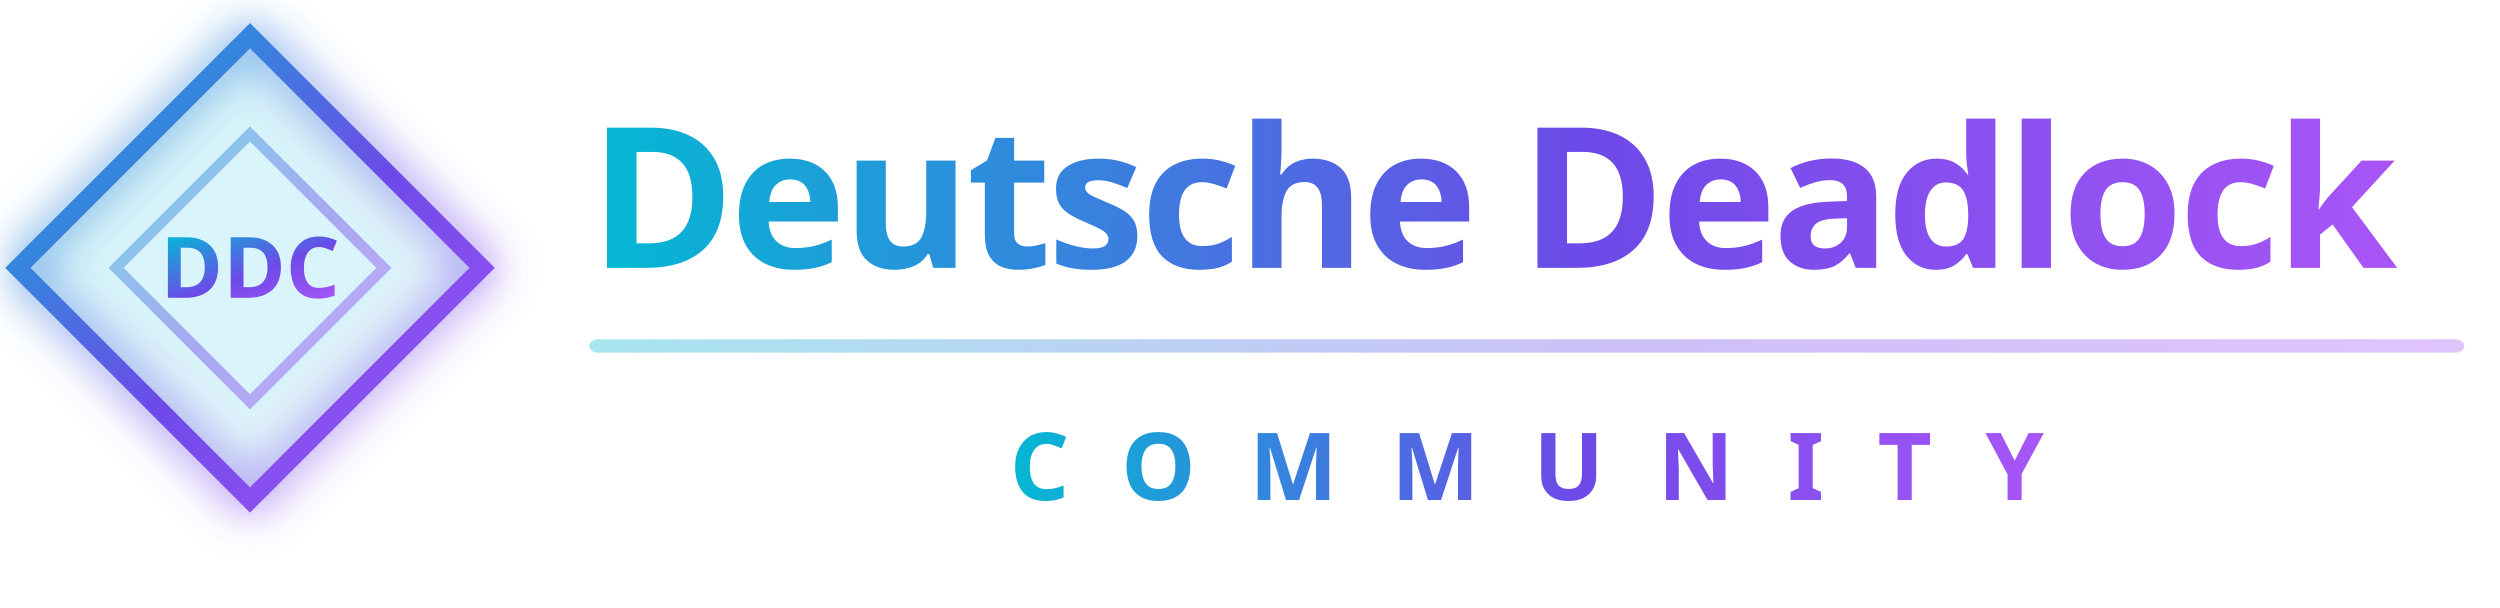
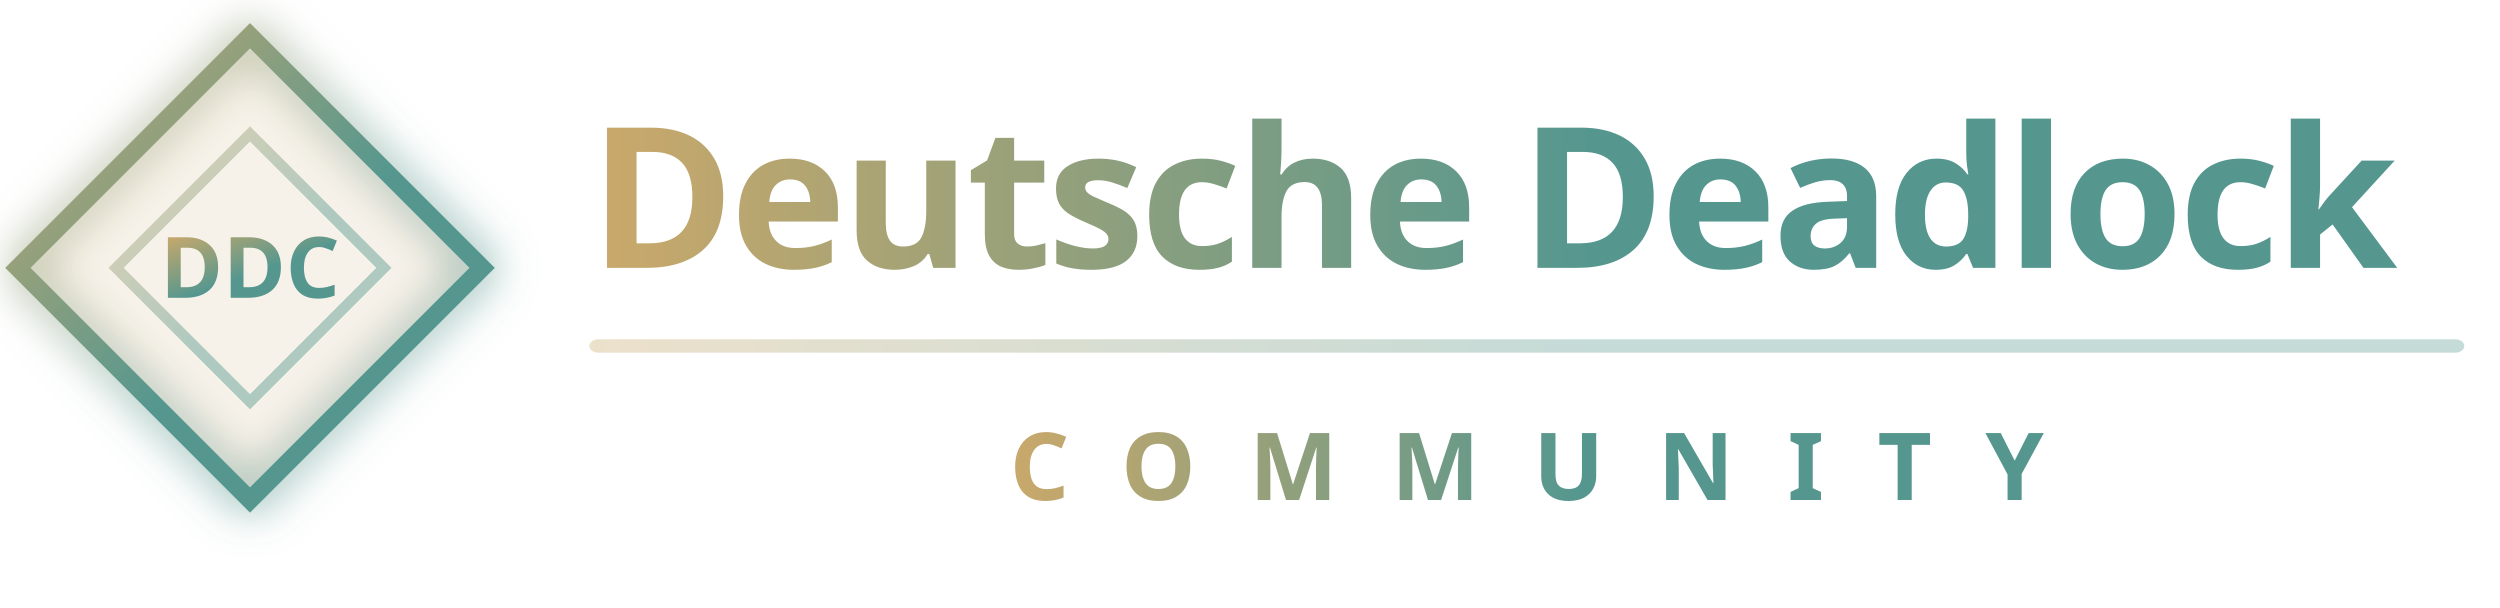
<svg xmlns="http://www.w3.org/2000/svg" viewBox="0 0 280 68" role="img" aria-label="Deutsche Deadlock Community">
  <defs>
    <linearGradient id="b1" x1="0%" y1="0%" x2="100%" y2="100%">
-       <stop offset="0%" stop-color="#06B6D4" />
-       <stop offset="55%" stop-color="#6D4AE8" />
-       <stop offset="100%" stop-color="#A855F7" />
+       <stop offset="0%" stop-color="#c8a86b" />
+       <stop offset="55%" stop-color="#55978f" />
+       <stop offset="100%" stop-color="#55978f" />
    </linearGradient>
    <linearGradient id="b2" x1="0%" y1="0%" x2="100%" y2="0%">
-       <stop offset="0%" stop-color="#06B6D4" />
-       <stop offset="55%" stop-color="#6D4AE8" />
-       <stop offset="100%" stop-color="#A855F7" />
+       <stop offset="0%" stop-color="#c8a86b" />
+       <stop offset="55%" stop-color="#55978f" />
+       <stop offset="100%" stop-color="#55978f" />
    </linearGradient>
    <filter id="bglow" x="-20%" y="-20%" width="140%" height="140%">
      <feGaussianBlur stdDeviation="2.5" result="blur" />
      <feMerge>
        <feMergeNode in="blur" />
        <feMergeNode in="SourceGraphic" />
      </feMerge>
    </filter>
  </defs>
-   <polygon points="28,4 54,30 28,56 2,30" fill="rgba(6,182,212,0.08)" stroke="url(#b1)" stroke-width="2" filter="url(#bglow)" />
+   <polygon points="28,4 54,30 28,56 2,30" fill="rgba(201, 168, 106, 0.08)" stroke="url(#b1)" stroke-width="2" filter="url(#bglow)" />
  <polygon points="28,15 43,30 28,45 13,30" fill="none" stroke="url(#b1)" stroke-width="1.2" opacity="0.45" />
  <text font-family="'Sora','Segoe UI',sans-serif" font-weight="800" font-size="9.5" fill="url(#b1)" text-anchor="middle" dominant-baseline="middle" x="28" y="30">DDC</text>
  <text font-family="'Sora','Segoe UI',sans-serif" font-weight="800" font-size="22" fill="url(#b2)" letter-spacing="-0.5" y="30" x="66">Deutsche Deadlock</text>
  <rect x="66" y="38" width="210" height="1.5" fill="url(#b2)" rx="1" opacity="0.35" />
  <text font-family="'Manrope','Segoe UI',sans-serif" font-weight="800" font-size="10.5" fill="url(#b2)" letter-spacing="6" text-anchor="middle" y="56" x="171">COMMUNITY</text>
</svg>
